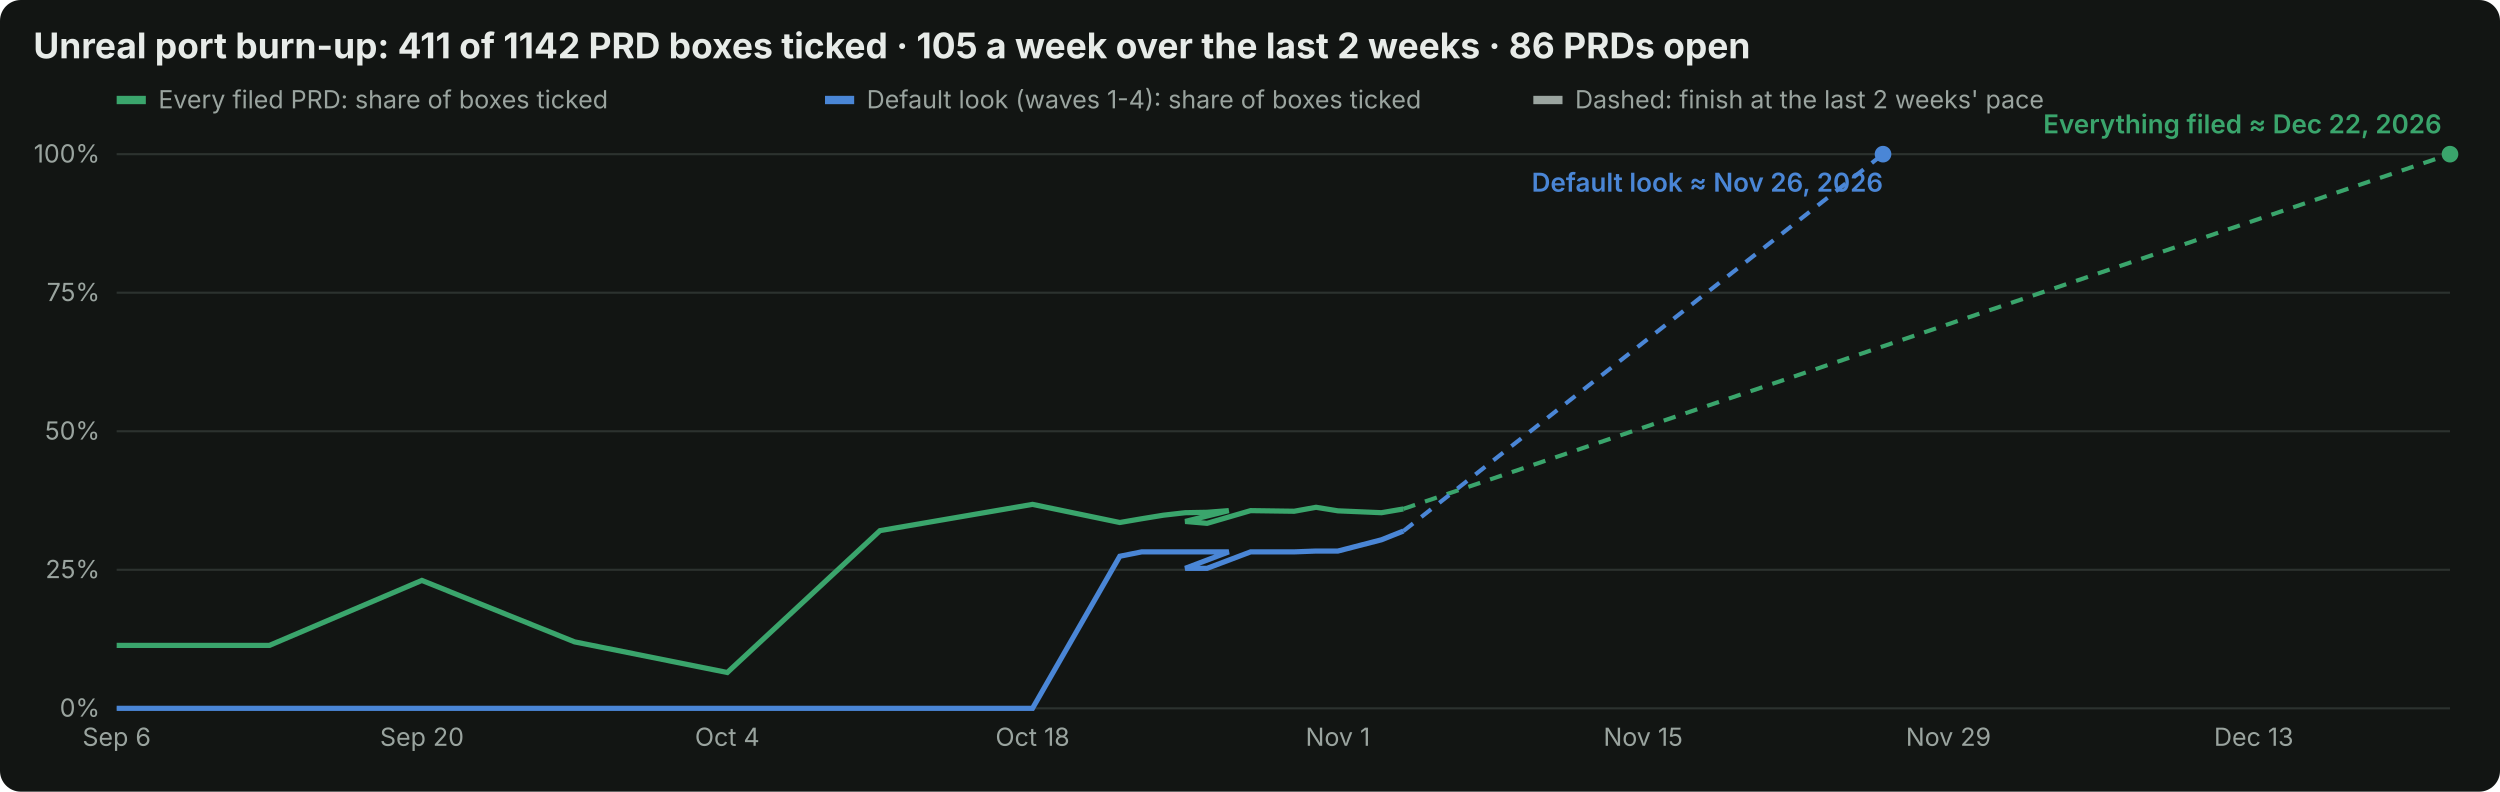
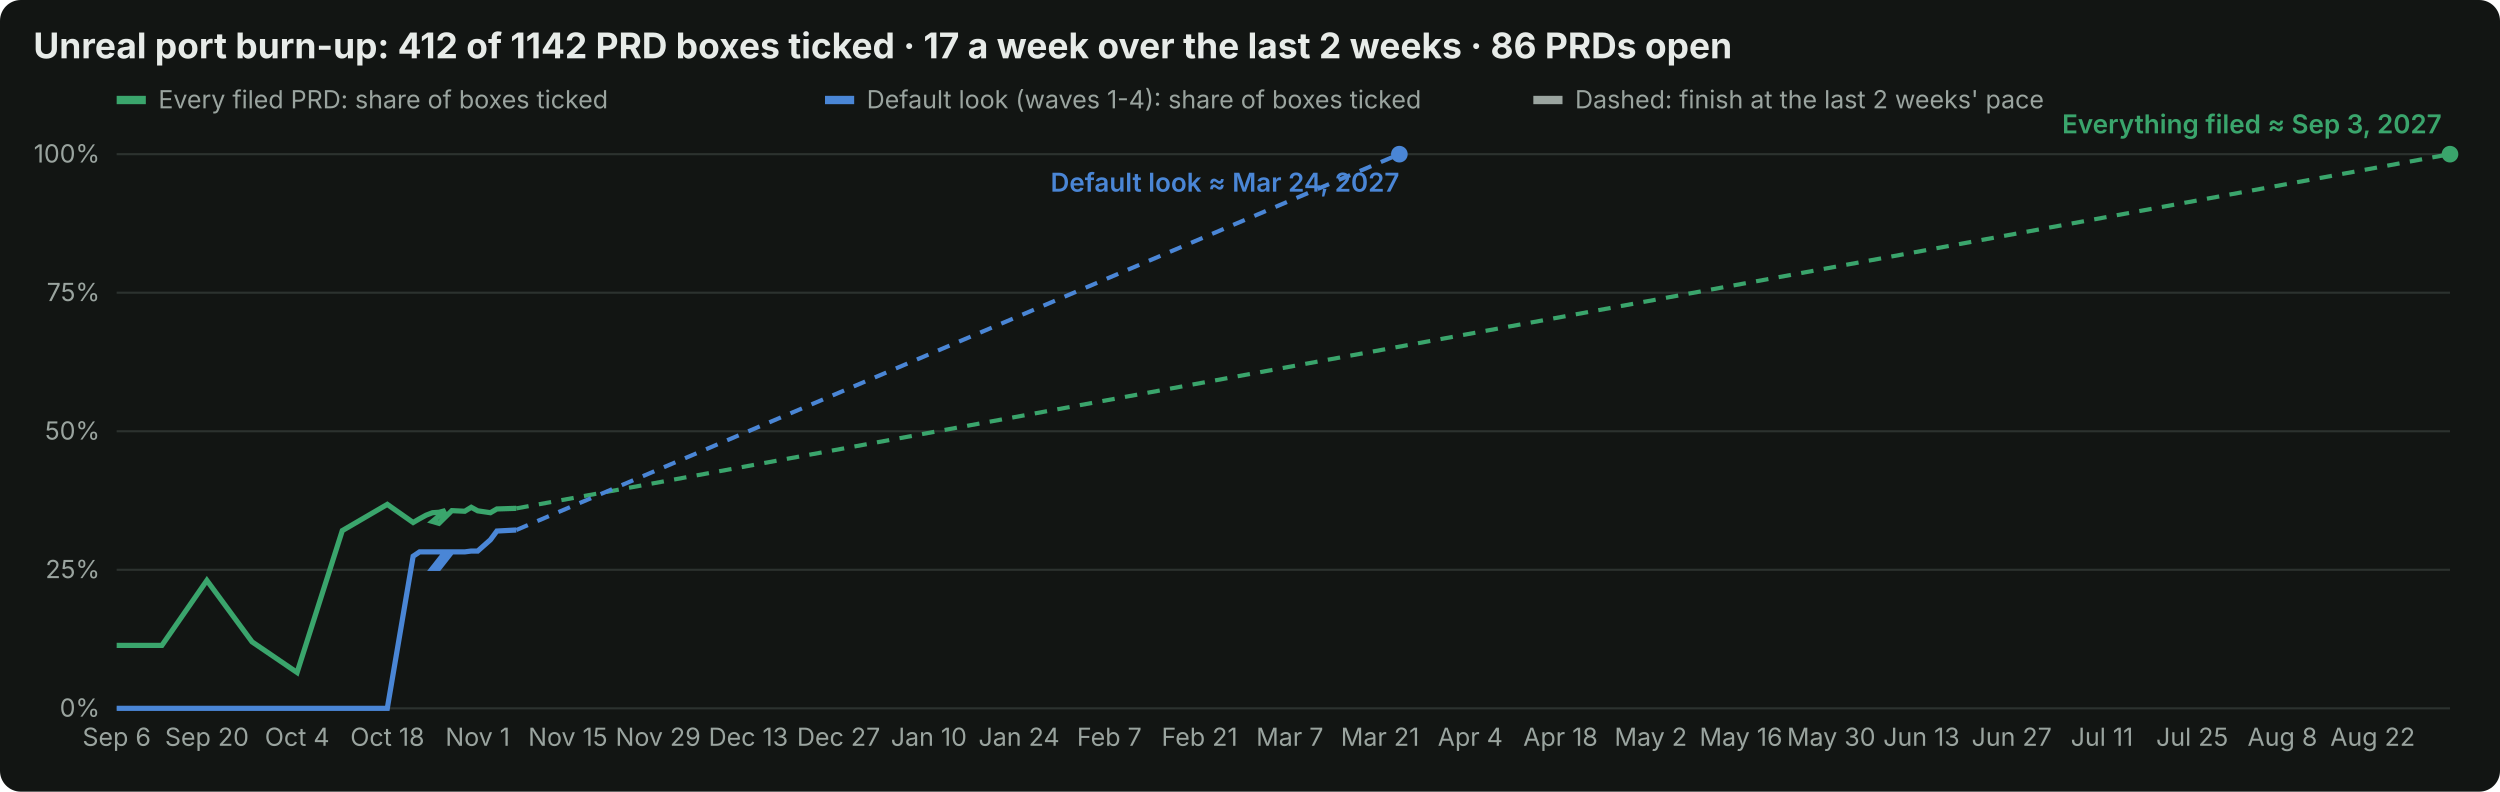
<svg xmlns="http://www.w3.org/2000/svg" viewBox="0 0 1200 380" width="1200" height="380" font-family="system-ui, -apple-system, Segoe UI, sans-serif">
  <style>.h{fill:#e7ebe8;font-size:17px;font-weight:700}.t{fill:#9aa49f;font-size:12px}.e{font-size:12.5px;font-weight:600}</style>
  <rect width="1200" height="380" rx="10" fill="#121513" />
-   <text x="16" y="28" class="h">Unreal port burn-up: 411 of 1142 PRD boxes ticked · 105 a week over the last 2 weeks · 86 PRDs open</text>
+   <text x="16" y="28" class="h">Unreal port burn-up: 412 of 1142 PRD boxes ticked · 17 a week over the last 2 weeks · 86 PRDs open</text>
  <rect x="56" y="46" width="14" height="4" fill="#3aa56c" />
  <text x="76" y="52" class="t">Every filed PRD: share of boxes ticked</text>
  <rect x="396" y="46" width="14" height="4" fill="#4a86d6" />
  <text x="416" y="52" class="t">Default look (waves 1-4): share of boxes ticked</text>
  <rect x="736" y="46" width="14" height="4" fill="#9aa49f" />
  <text x="756" y="52" class="t">Dashed: finish at the last 2 weeks' pace</text>
  <line x1="56" x2="1176" y1="340" y2="340" stroke="#2c322f" />
  <text x="48" y="344" class="t" text-anchor="end">0%</text>
  <line x1="56" x2="1176" y1="273.5" y2="273.5" stroke="#2c322f" />
  <text x="48" y="277.5" class="t" text-anchor="end">25%</text>
  <line x1="56" x2="1176" y1="207" y2="207" stroke="#2c322f" />
  <text x="48" y="211" class="t" text-anchor="end">50%</text>
  <line x1="56" x2="1176" y1="140.5" y2="140.5" stroke="#2c322f" />
  <text x="48" y="144.5" class="t" text-anchor="end">75%</text>
  <line x1="56" x2="1176" y1="74" y2="74" stroke="#2c322f" />
  <text x="48" y="78" class="t" text-anchor="end">100%</text>
  <text x="56" y="358" class="t" text-anchor="middle">Sep 6</text>
-   <text x="202.542" y="358" class="t" text-anchor="middle">Sep 20</text>
-   <text x="349.084" y="358" class="t" text-anchor="middle">Oct 4</text>
-   <text x="495.626" y="358" class="t" text-anchor="middle">Oct 18</text>
-   <text x="642.168" y="358" class="t" text-anchor="middle">Nov 1</text>
-   <text x="788.71" y="358" class="t" text-anchor="middle">Nov 15</text>
-   <text x="935.252" y="358" class="t" text-anchor="middle">Nov 29</text>
-   <text x="1081.794" y="358" class="t" text-anchor="middle">Dec 13</text>
-   <path d="M56.0,309.8L129.3,309.8L202.5,278.6L275.8,308.1L349.1,322.8L422.4,254.7L495.6,242.1L537.5,250.8L548.0,249.0L558.4,247.3L568.9,246.1L579.4,245.9L589.8,245.1L568.9,250.3L579.4,251.2L600.3,245.1L621.2,245.4L631.7,243.5L642.2,245.2L663.1,246.1L673.6,244.3" stroke="#3aa56c" stroke-width="2.5" fill="none" />
-   <path d="M56.0,340.0L129.3,340.0L202.5,340.0L275.8,340.0L349.1,340.0L422.4,340.0L495.6,340.0L537.5,267.0L548.0,264.9L558.4,264.9L568.9,264.9L579.4,264.9L589.8,264.9L568.9,272.8L579.4,272.8L600.3,264.9L621.2,264.9L631.7,264.5L642.2,264.5L663.1,259.1L673.6,254.9" stroke="#4a86d6" stroke-width="2.5" fill="none" />
-   <path d="M673.57,244.268L1176,74" stroke="#3aa56c" stroke-width="2" stroke-dasharray="6 5" fill="none" />
+   <text x="99.315" y="358" class="t" text-anchor="middle">Sep 20</text>
+   <text x="142.63" y="358" class="t" text-anchor="middle">Oct 4</text>
+   <text x="185.945" y="358" class="t" text-anchor="middle">Oct 18</text>
+   <text x="229.26" y="358" class="t" text-anchor="middle">Nov 1</text>
+   <text x="272.575" y="358" class="t" text-anchor="middle">Nov 15</text>
+   <text x="315.89" y="358" class="t" text-anchor="middle">Nov 29</text>
+   <text x="359.204" y="358" class="t" text-anchor="middle">Dec 13</text>
+   <text x="402.519" y="358" class="t" text-anchor="middle">Dec 27</text>
+   <text x="445.834" y="358" class="t" text-anchor="middle">Jan 10</text>
+   <text x="489.149" y="358" class="t" text-anchor="middle">Jan 24</text>
+   <text x="532.464" y="358" class="t" text-anchor="middle">Feb 7</text>
+   <text x="575.779" y="358" class="t" text-anchor="middle">Feb 21</text>
+   <text x="619.094" y="358" class="t" text-anchor="middle">Mar 7</text>
+   <text x="662.409" y="358" class="t" text-anchor="middle">Mar 21</text>
+   <text x="705.724" y="358" class="t" text-anchor="middle">Apr 4</text>
+   <text x="749.039" y="358" class="t" text-anchor="middle">Apr 18</text>
+   <text x="792.354" y="358" class="t" text-anchor="middle">May 2</text>
+   <text x="835.669" y="358" class="t" text-anchor="middle">May 16</text>
+   <text x="878.983" y="358" class="t" text-anchor="middle">May 30</text>
+   <text x="922.298" y="358" class="t" text-anchor="middle">Jun 13</text>
+   <text x="965.613" y="358" class="t" text-anchor="middle">Jun 27</text>
+   <text x="1008.928" y="358" class="t" text-anchor="middle">Jul 11</text>
+   <text x="1052.243" y="358" class="t" text-anchor="middle">Jul 25</text>
+   <text x="1095.558" y="358" class="t" text-anchor="middle">Aug 8</text>
+   <text x="1138.873" y="358" class="t" text-anchor="middle">Aug 22</text>
+   <path d="M56.0,309.8L77.7,309.8L99.3,278.6L121.0,308.1L142.6,322.8L164.3,254.7L185.9,242.1L198.3,250.8L201.4,249.0L204.5,247.3L207.6,246.1L210.7,245.9L213.8,245.1L207.6,250.3L210.7,251.2L216.9,245.1L223.1,245.4L226.2,243.5L229.3,245.2L235.4,246.1L238.5,244.3L247.8,244.0" stroke="#3aa56c" stroke-width="2.5" fill="none" />
+   <path d="M56.0,340.0L77.7,340.0L99.3,340.0L121.0,340.0L142.6,340.0L164.3,340.0L185.9,340.0L198.3,267.0L201.4,264.9L204.5,264.9L207.6,264.9L210.7,264.9L213.8,264.9L207.6,272.8L210.7,272.8L216.9,264.9L223.1,264.9L226.2,264.5L229.3,264.5L235.4,259.1L238.5,254.9L247.8,254.4" stroke="#4a86d6" stroke-width="2.5" fill="none" />
+   <path d="M247.823,244.035L1176,74" stroke="#3aa56c" stroke-width="2" stroke-dasharray="6 5" fill="none" />
  <circle cx="1176" cy="74" r="4" fill="#3aa56c" />
-   <text x="1172" y="64" class="e" fill="#3aa56c" text-anchor="end">Everything filed ≈ Dec 22, 2026</text>
-   <path d="M673.57,254.945L903.85,74" stroke="#4a86d6" stroke-width="2" stroke-dasharray="6 5" fill="none" />
-   <circle cx="903.85" cy="74" r="4" fill="#4a86d6" />
-   <text x="903.85" y="92" class="e" fill="#4a86d6" text-anchor="end">Default look ≈ Nov 26, 2026</text>
+   <text x="1172" y="64" class="e" fill="#3aa56c" text-anchor="end">Everything filed ≈ Sep 3, 2027</text>
+   <path d="M247.823,254.403L671.691,74" stroke="#4a86d6" stroke-width="2" stroke-dasharray="6 5" fill="none" />
+   <circle cx="671.691" cy="74" r="4" fill="#4a86d6" />
+   <text x="671.691" y="92" class="e" fill="#4a86d6" text-anchor="end">Default look ≈ Mar 24, 2027</text>
</svg>
